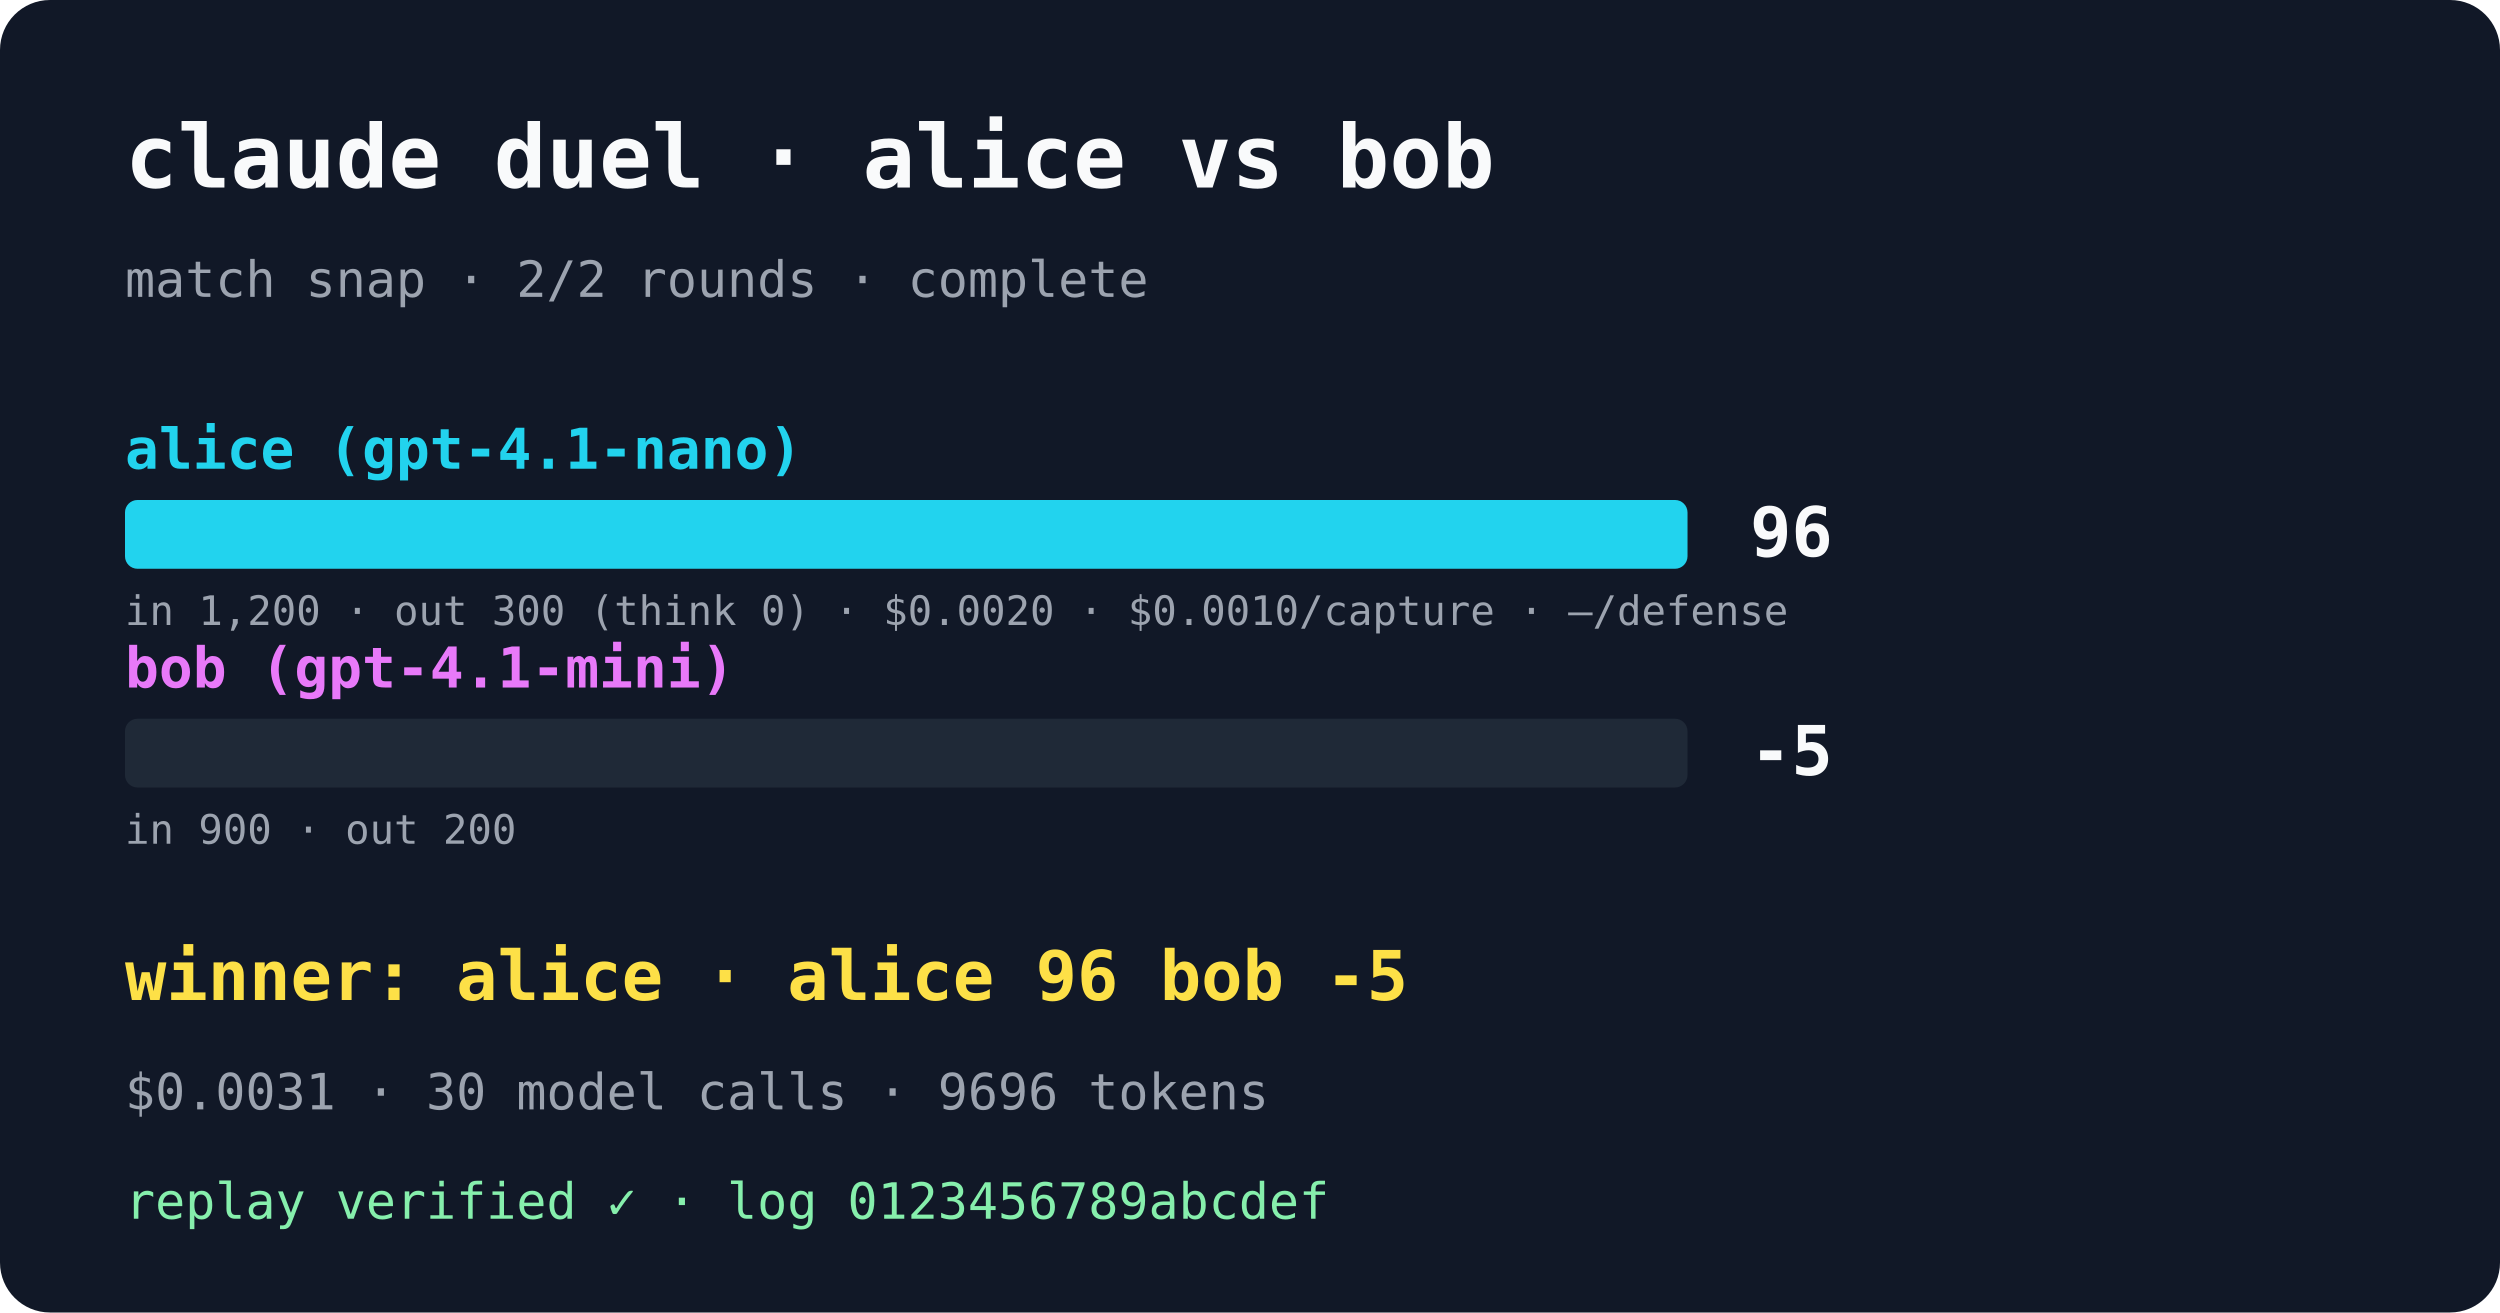
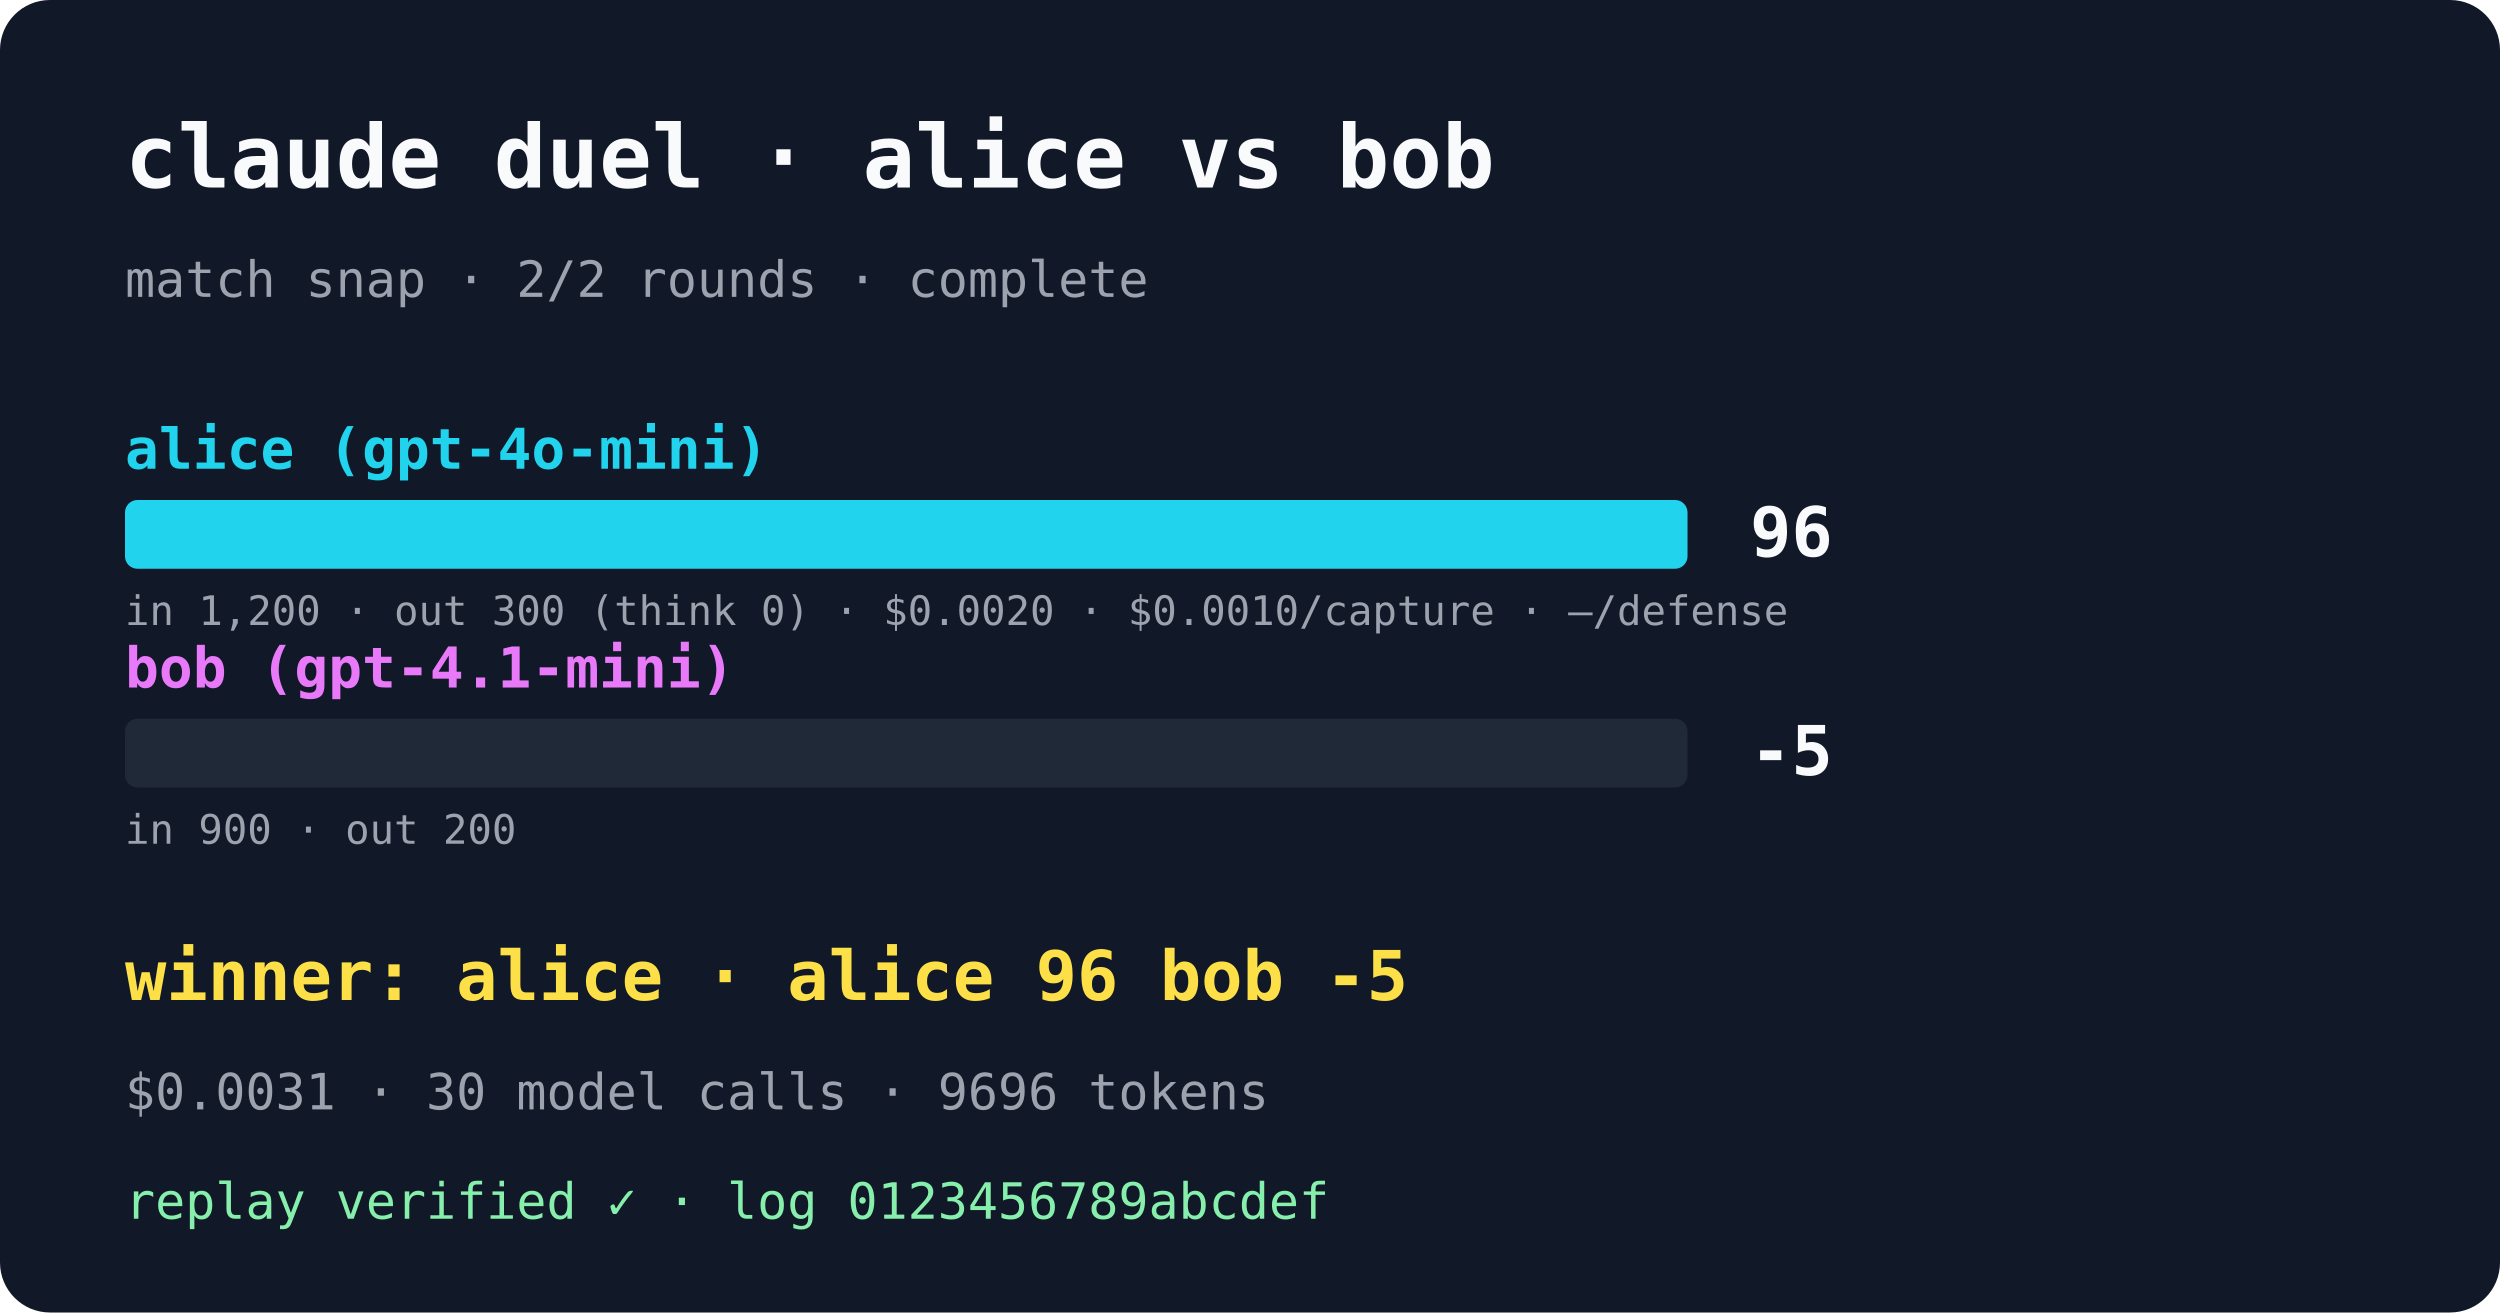
<svg xmlns="http://www.w3.org/2000/svg" width="800" height="420" viewBox="0 0 800 420" font-family="ui-monospace, Menlo, monospace">
  <rect width="800" height="420" rx="16" fill="#111827" />
  <text x="40" y="60" font-size="28" fill="#f9fafb" font-weight="bold">claude duel · alice vs bob</text>
  <text x="40" y="95" font-size="16" fill="#9ca3af" font-weight="normal">match snap · 2/2 rounds · complete</text>
-   <text x="40" y="150" font-size="18" fill="#22d3ee" font-weight="bold">alice (gpt-4.1-nano)</text>
+   <text x="40" y="150" font-size="18" fill="#22d3ee" font-weight="bold">alice (gpt-4o-mini)</text>
  <rect x="40" y="160" width="500" height="22" rx="4" fill="#1f2937" />
  <rect x="40" y="160" width="500" height="22" rx="4" fill="#22d3ee" />
  <text x="560" y="178" font-size="22" fill="#f9fafb" font-weight="bold">96</text>
  <text x="40" y="200" font-size="13" fill="#9ca3af" font-weight="normal">in 1,200 · out 300 (think 0) · $0.0020 · $0.0010/capture · —/defense</text>
  <text x="40" y="220" font-size="18" fill="#e879f9" font-weight="bold">bob (gpt-4.1-mini)</text>
  <rect x="40" y="230" width="500" height="22" rx="4" fill="#1f2937" />
  <rect x="40" y="230" width="0" height="22" rx="4" fill="#e879f9" />
  <text x="560" y="248" font-size="22" fill="#f9fafb" font-weight="bold">-5</text>
  <text x="40" y="270" font-size="13" fill="#9ca3af" font-weight="normal">in 900 · out 200</text>
  <text x="40" y="320" font-size="22" fill="#fde047" font-weight="bold">winner: alice · alice 96  bob -5</text>
  <text x="40" y="355" font-size="16" fill="#9ca3af" font-weight="normal">$0.0031 · 30 model calls · 9696 tokens</text>
  <text x="40" y="390" font-size="16" fill="#86efac" font-weight="normal">replay verified ✓ · log 0123456789abcdef</text>
</svg>
